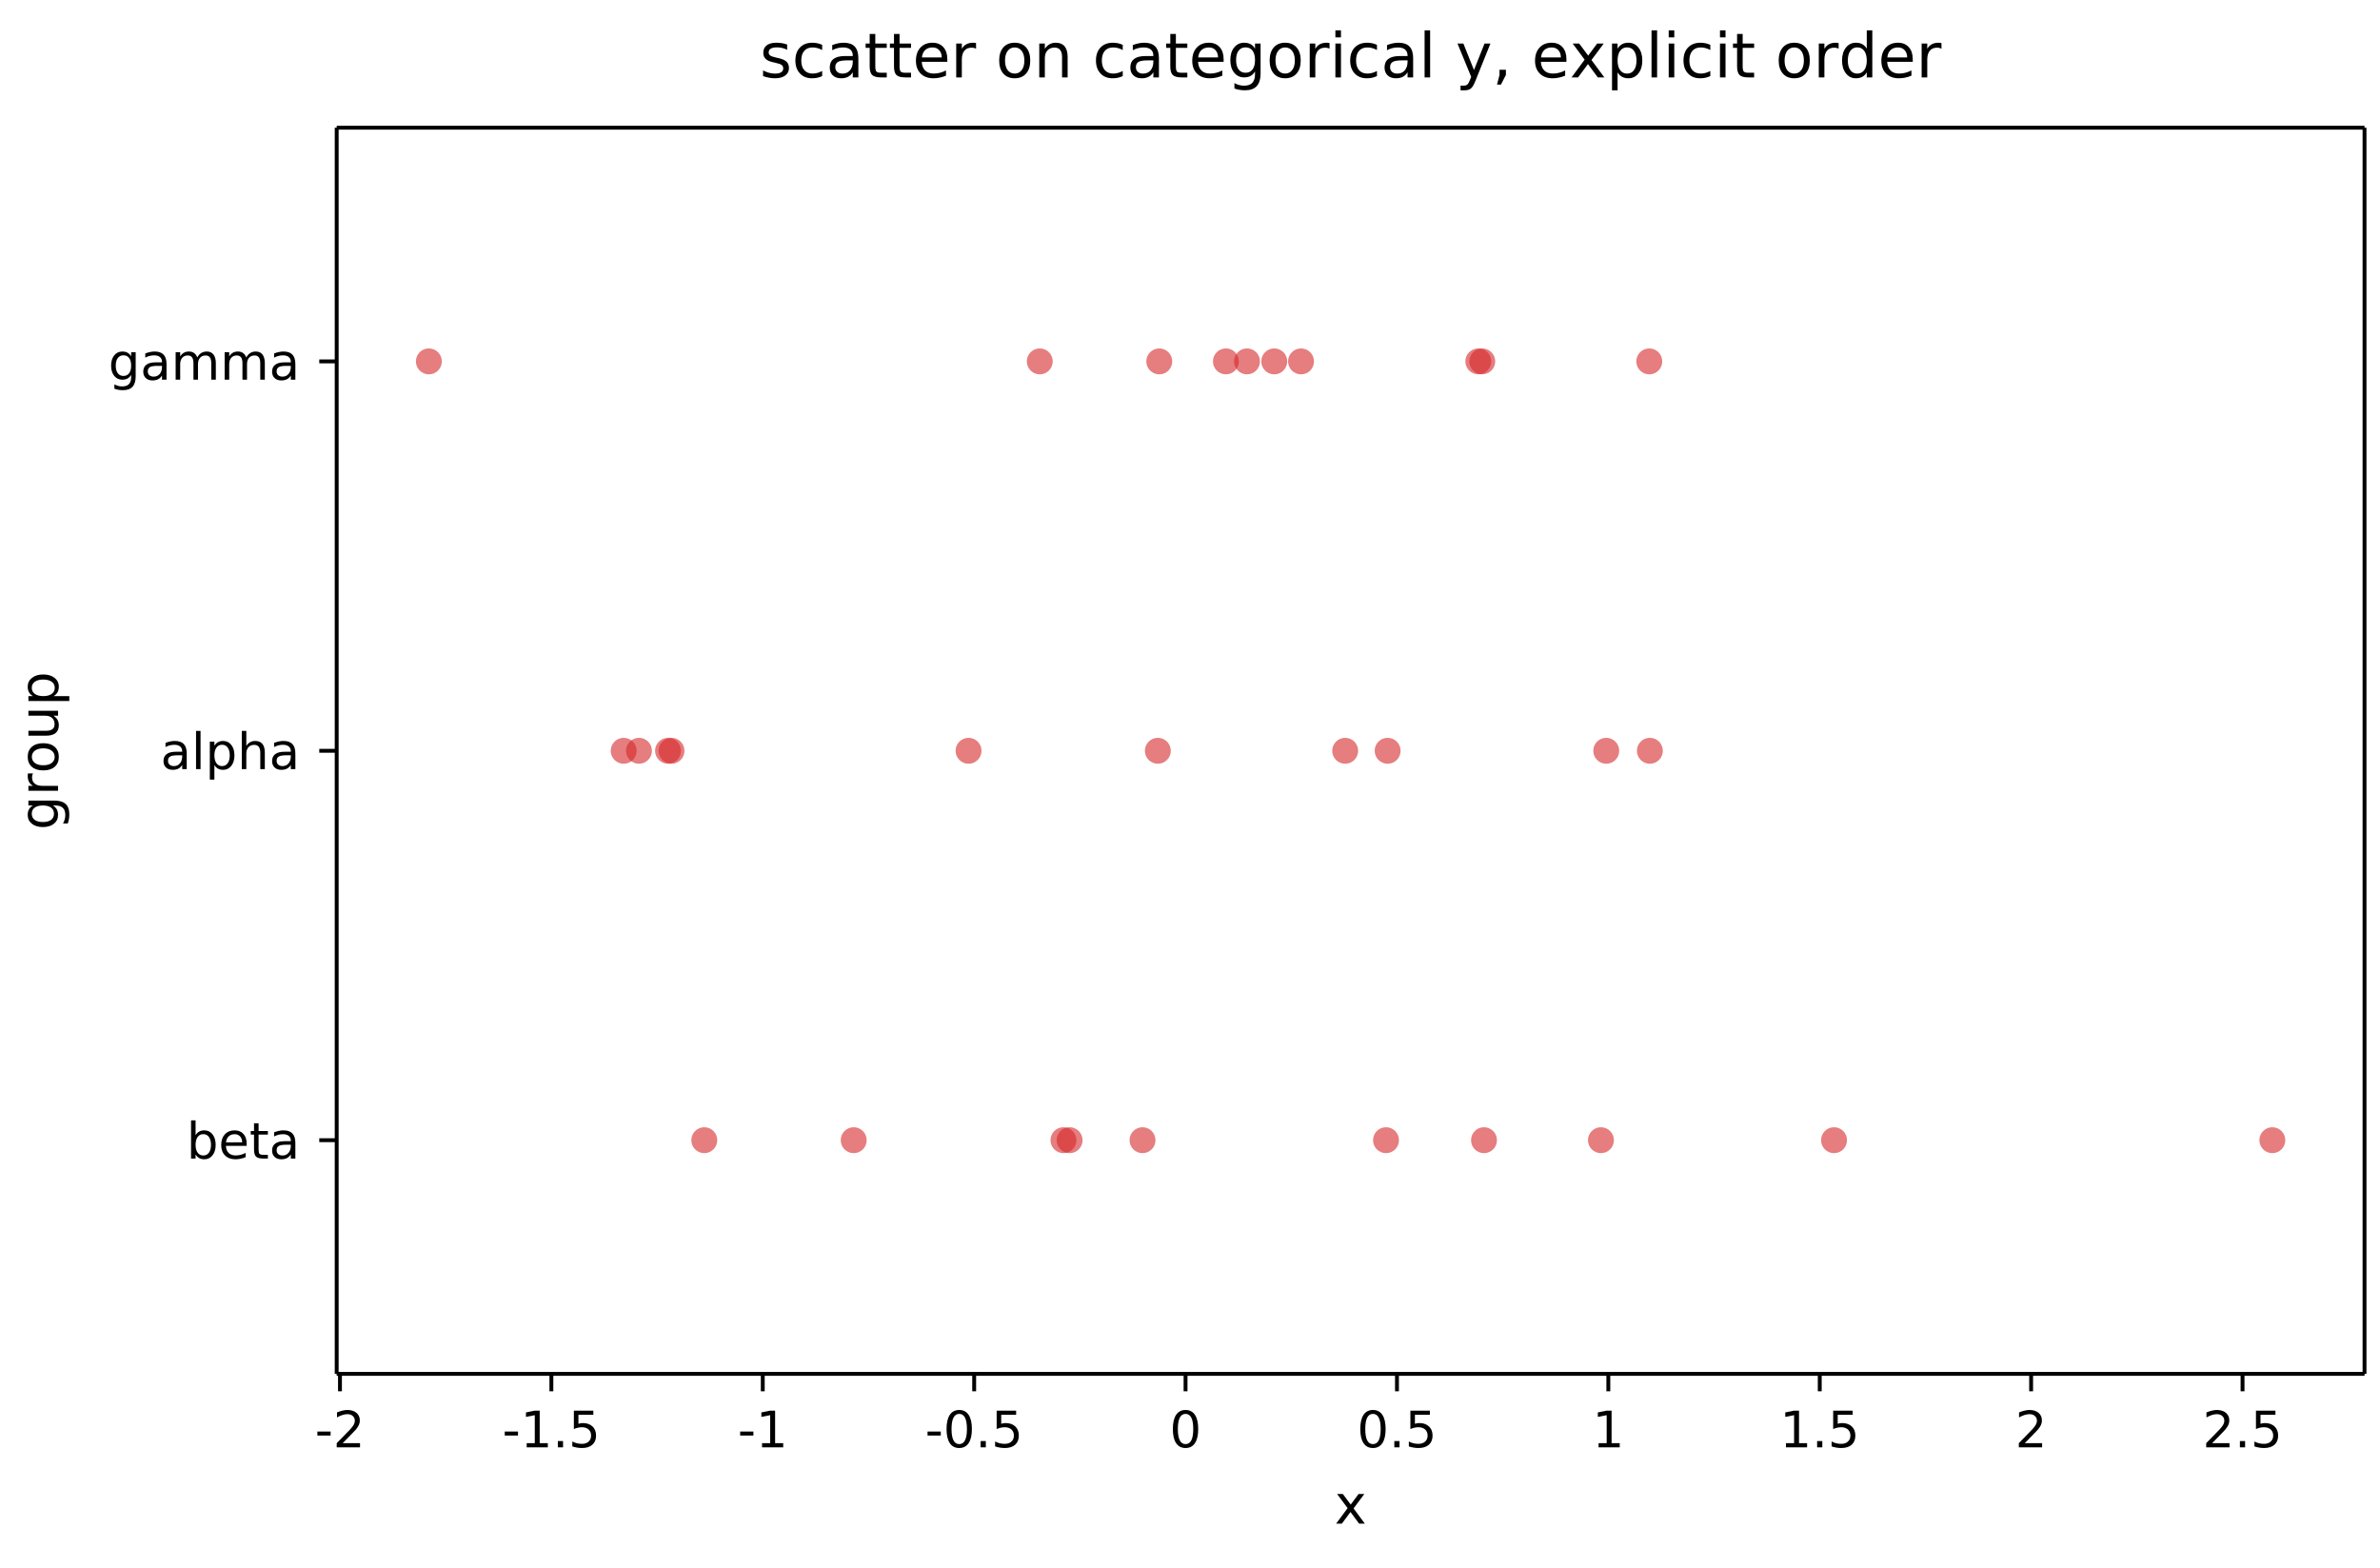
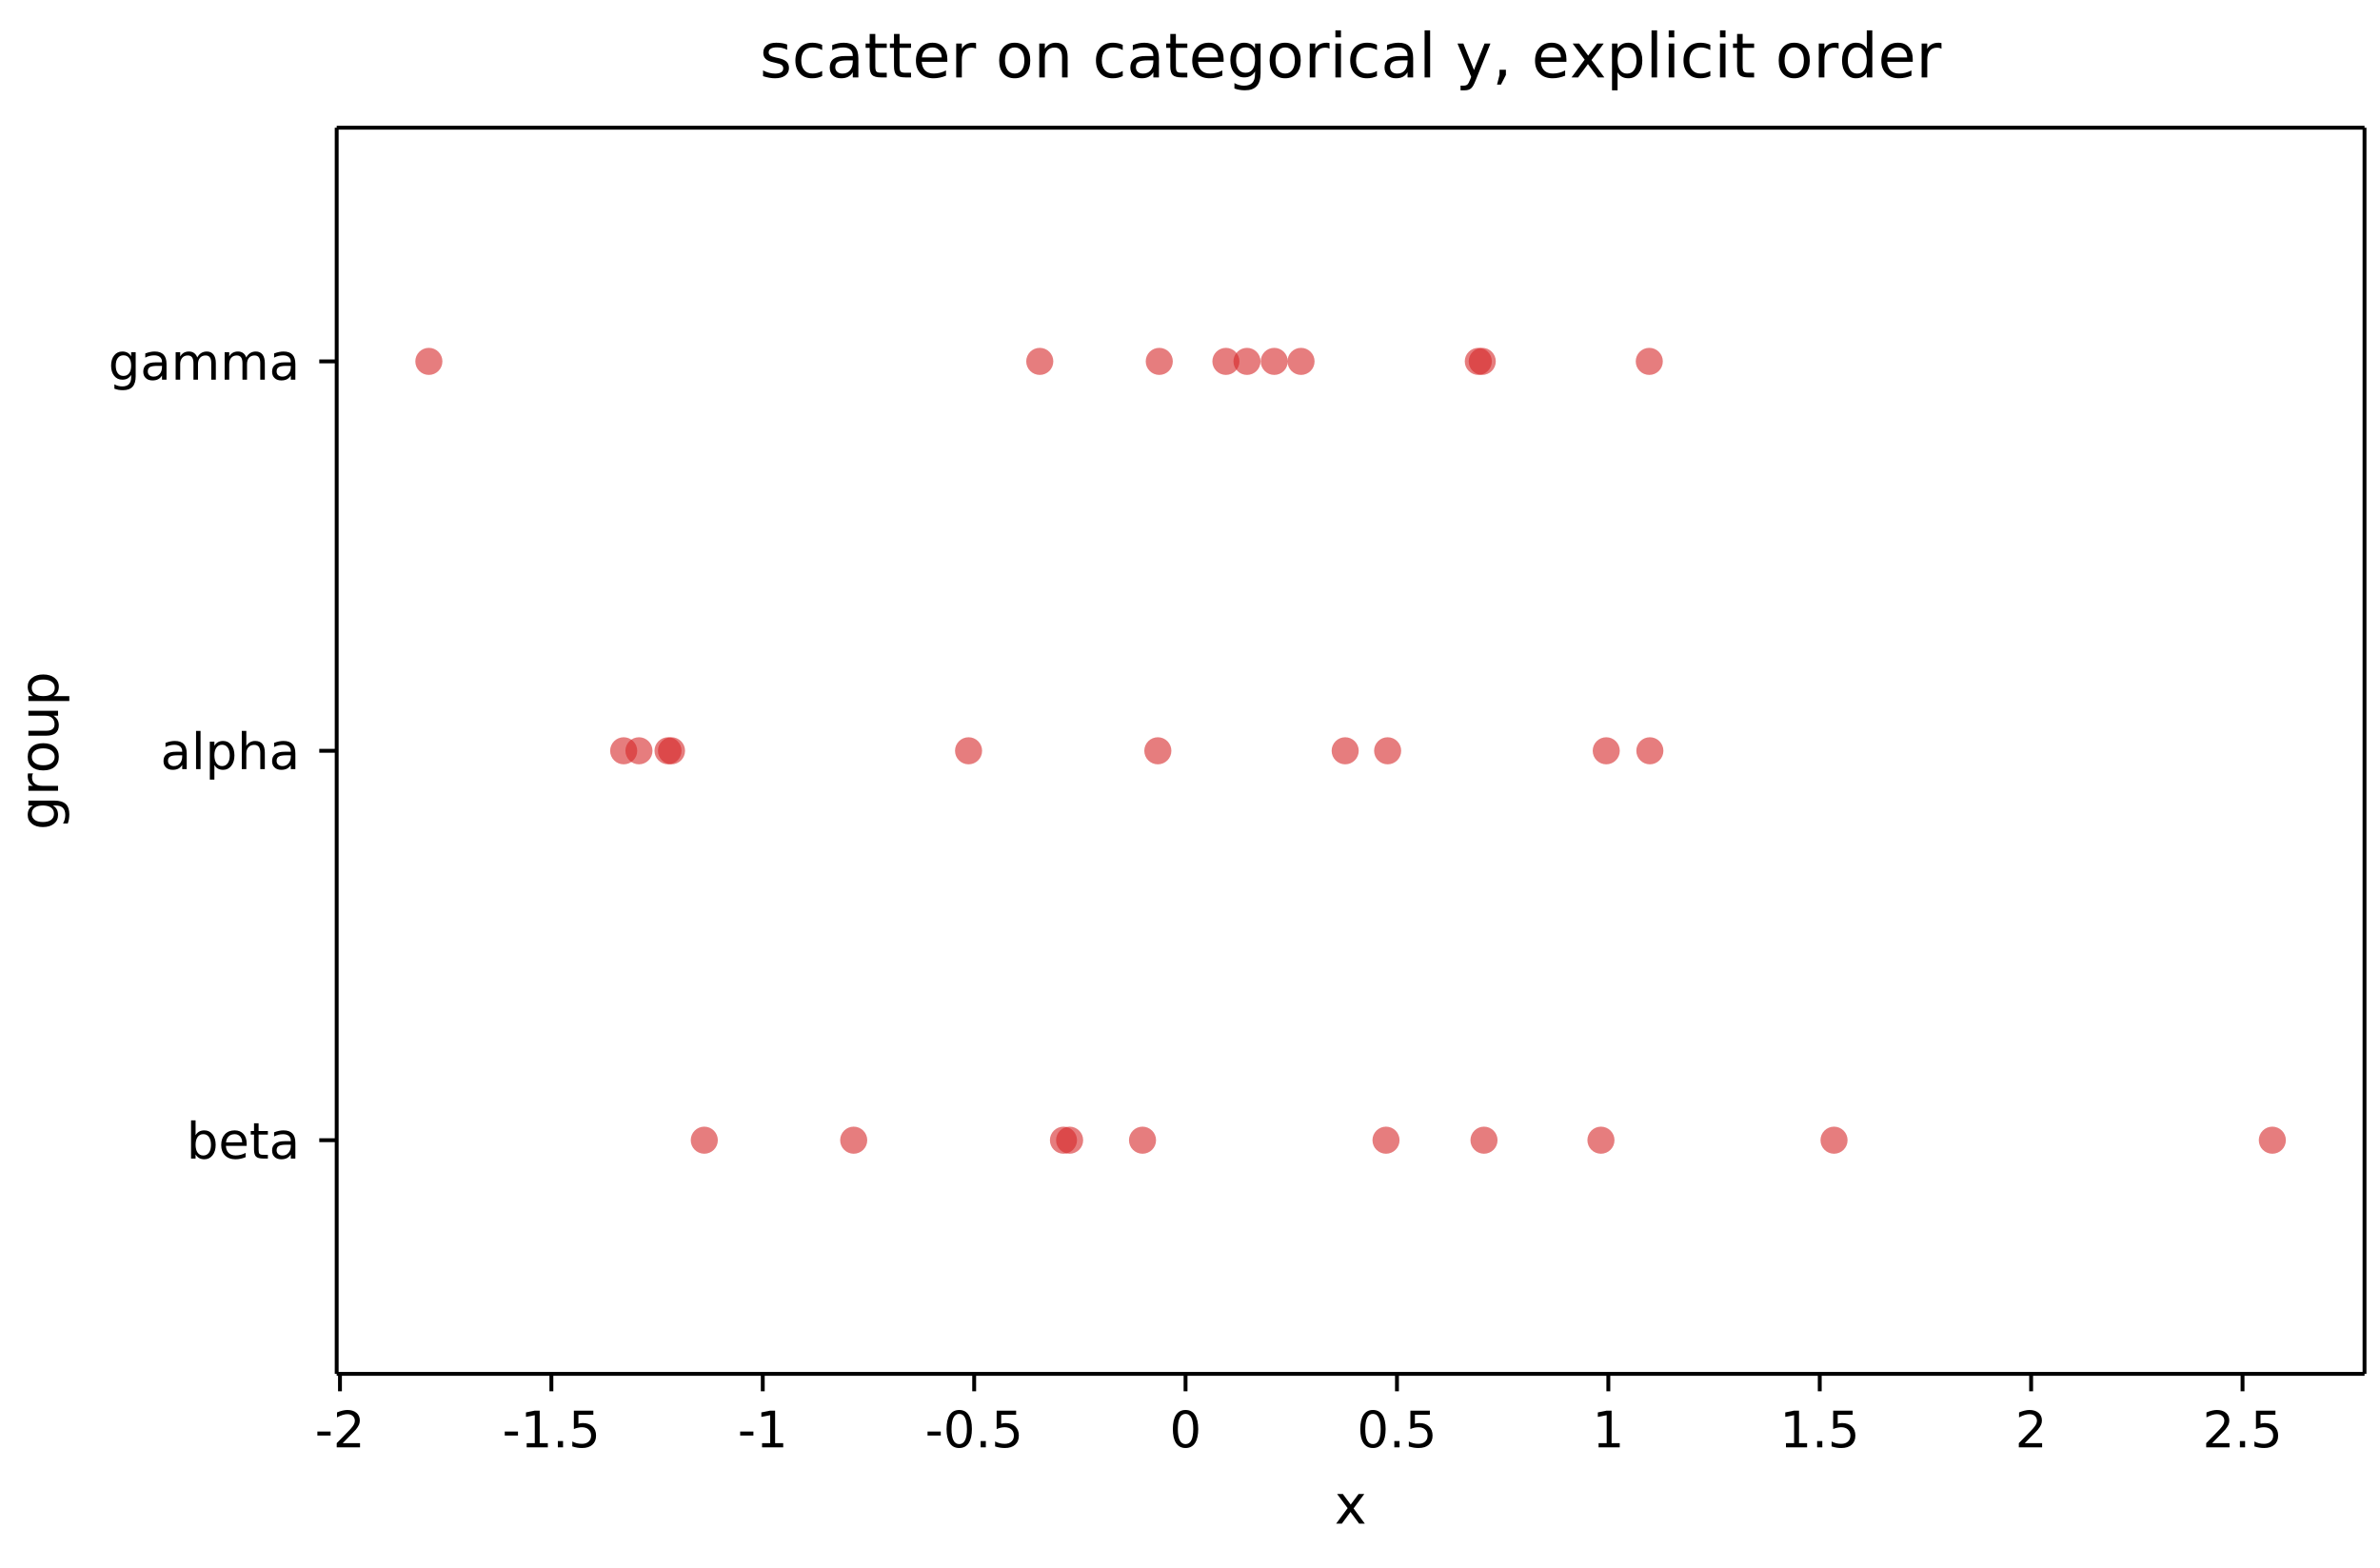
<svg xmlns="http://www.w3.org/2000/svg" width="615" height="405" viewBox="0 0 615 405" font-family="DejaVu Sans, Bitstream Vera Sans, Verdana, Arial, sans-serif" font-size="11" style="background:#fff" data-plotlet-version="0.5.0" data-plotlet-schema="2" data-plotlet-kind="figure">
  <g transform="translate(87,33)" data-plotlet-kind="panel" data-plotlet-title="scatter on categorical y, explicit order" data-plotlet-xlabel="x" data-plotlet-ylabel="group" data-plotlet-xscale="linear" data-plotlet-yscale="category" data-plotlet-xlim="-2.007796737,2.788543517" data-plotlet-panel-bbox="0,0,615,405" data-plotlet-data-area="87,33,524,322">
    <svg x="0" y="0" width="524" height="322" overflow="hidden">
      <g class="plotlet-artist" data-plotlet-type="scatter" data-plotlet-index="0" data-plotlet-color="#d62728" data-plotlet-n="30" data-plotlet-x-min="-1.78978127" data-plotlet-x-max="2.570528051" data-plotlet-marker="o">
-         <circle cx="85.62" cy="161.00" r="3.35" fill="#d62728" opacity="0.60" />
-         <circle cx="260.60" cy="161.00" r="3.35" fill="#d62728" opacity="0.60" />
-         <circle cx="328.06" cy="161.00" r="3.35" fill="#d62728" opacity="0.60" />
-         <circle cx="163.28" cy="161.00" r="3.35" fill="#d62728" opacity="0.60" />
-         <circle cx="74.16" cy="161.00" r="3.35" fill="#d62728" opacity="0.60" />
-         <circle cx="212.19" cy="161.00" r="3.35" fill="#d62728" opacity="0.60" />
-         <circle cx="271.57" cy="161.00" r="3.35" fill="#d62728" opacity="0.60" />
-         <circle cx="339.33" cy="161.00" r="3.35" fill="#d62728" opacity="0.60" />
-         <circle cx="86.52" cy="161.00" r="3.35" fill="#d62728" opacity="0.60" />
-         <circle cx="78.11" cy="161.00" r="3.35" fill="#d62728" opacity="0.60" />
-         <circle cx="296.47" cy="261.62" r="3.35" fill="#d62728" opacity="0.60" />
-         <circle cx="271.15" cy="261.62" r="3.35" fill="#d62728" opacity="0.60" />
-         <circle cx="386.92" cy="261.62" r="3.35" fill="#d62728" opacity="0.60" />
-         <circle cx="326.69" cy="261.62" r="3.35" fill="#d62728" opacity="0.60" />
-         <circle cx="208.23" cy="261.62" r="3.35" fill="#d62728" opacity="0.60" />
-         <circle cx="189.39" cy="261.62" r="3.35" fill="#d62728" opacity="0.60" />
-         <circle cx="500.18" cy="261.62" r="3.35" fill="#d62728" opacity="0.60" />
-         <circle cx="187.80" cy="261.62" r="3.35" fill="#d62728" opacity="0.60" />
-         <circle cx="133.60" cy="261.62" r="3.35" fill="#d62728" opacity="0.60" />
-         <circle cx="94.99" cy="261.62" r="3.35" fill="#d62728" opacity="0.60" />
-         <circle cx="229.78" cy="60.38" r="3.35" fill="#d62728" opacity="0.60" />
-         <circle cx="235.23" cy="60.38" r="3.35" fill="#d62728" opacity="0.60" />
-         <circle cx="181.68" cy="60.38" r="3.35" fill="#d62728" opacity="0.60" />
-         <circle cx="212.56" cy="60.38" r="3.35" fill="#d62728" opacity="0.60" />
-         <circle cx="249.19" cy="60.38" r="3.35" fill="#d62728" opacity="0.60" />
-         <circle cx="295.00" cy="60.38" r="3.35" fill="#d62728" opacity="0.60" />
-         <circle cx="339.18" cy="60.38" r="3.35" fill="#d62728" opacity="0.60" />
-         <circle cx="242.27" cy="60.38" r="3.35" fill="#d62728" opacity="0.60" />
-         <circle cx="23.82" cy="60.38" r="3.35" fill="#d62728" opacity="0.60" />
-         <circle cx="296.02" cy="60.38" r="3.35" fill="#d62728" opacity="0.60" />
+         <circle cx="85.62" cy="161.00" r="3.50" fill="#d62728" opacity="0.60" />
+         <circle cx="260.60" cy="161.00" r="3.50" fill="#d62728" opacity="0.60" />
+         <circle cx="328.06" cy="161.00" r="3.50" fill="#d62728" opacity="0.60" />
+         <circle cx="163.28" cy="161.00" r="3.50" fill="#d62728" opacity="0.60" />
+         <circle cx="74.16" cy="161.00" r="3.50" fill="#d62728" opacity="0.60" />
+         <circle cx="212.19" cy="161.00" r="3.50" fill="#d62728" opacity="0.60" />
+         <circle cx="271.57" cy="161.00" r="3.50" fill="#d62728" opacity="0.60" />
+         <circle cx="339.33" cy="161.00" r="3.50" fill="#d62728" opacity="0.60" />
+         <circle cx="86.52" cy="161.00" r="3.50" fill="#d62728" opacity="0.60" />
+         <circle cx="78.11" cy="161.00" r="3.50" fill="#d62728" opacity="0.60" />
+         <circle cx="296.47" cy="261.62" r="3.50" fill="#d62728" opacity="0.60" />
+         <circle cx="271.15" cy="261.62" r="3.50" fill="#d62728" opacity="0.60" />
+         <circle cx="386.92" cy="261.62" r="3.50" fill="#d62728" opacity="0.60" />
+         <circle cx="326.69" cy="261.62" r="3.50" fill="#d62728" opacity="0.60" />
+         <circle cx="208.23" cy="261.62" r="3.50" fill="#d62728" opacity="0.60" />
+         <circle cx="189.39" cy="261.62" r="3.50" fill="#d62728" opacity="0.60" />
+         <circle cx="500.18" cy="261.62" r="3.50" fill="#d62728" opacity="0.60" />
+         <circle cx="187.80" cy="261.62" r="3.50" fill="#d62728" opacity="0.60" />
+         <circle cx="133.60" cy="261.62" r="3.50" fill="#d62728" opacity="0.60" />
+         <circle cx="94.99" cy="261.62" r="3.50" fill="#d62728" opacity="0.60" />
+         <circle cx="229.78" cy="60.38" r="3.50" fill="#d62728" opacity="0.60" />
+         <circle cx="235.23" cy="60.38" r="3.50" fill="#d62728" opacity="0.60" />
+         <circle cx="181.68" cy="60.38" r="3.50" fill="#d62728" opacity="0.60" />
+         <circle cx="212.56" cy="60.38" r="3.50" fill="#d62728" opacity="0.60" />
+         <circle cx="249.19" cy="60.38" r="3.50" fill="#d62728" opacity="0.60" />
+         <circle cx="295.00" cy="60.38" r="3.50" fill="#d62728" opacity="0.60" />
+         <circle cx="339.18" cy="60.38" r="3.50" fill="#d62728" opacity="0.60" />
+         <circle cx="242.27" cy="60.38" r="3.50" fill="#d62728" opacity="0.60" />
+         <circle cx="23.82" cy="60.38" r="3.50" fill="#d62728" opacity="0.60" />
+         <circle cx="296.02" cy="60.38" r="3.50" fill="#d62728" opacity="0.60" />
      </g>
    </svg>
    <line x1="0.00" x2="524.00" y1="0.00" y2="0.00" stroke="#000000" stroke-width="1.00" />
    <line x1="0.00" x2="524.00" y1="322.00" y2="322.00" stroke="#000000" stroke-width="1.00" />
    <line x1="0.00" x2="0.00" y1="0.00" y2="322.00" stroke="#000000" stroke-width="1.00" />
    <line x1="524.00" x2="524.00" y1="0.00" y2="322.00" stroke="#000000" stroke-width="1.00" />
    <line x1="0.85" x2="0.85" y1="322.00" y2="326.50" stroke="#000000" stroke-width="1.00" />
    <path d="M-4.99 336.90H-1.57V337.94H-4.99ZM1.56 339.90H6.03V340.98H0.01V339.90Q0.74 339.14 2.00 337.87Q3.26 336.60 3.59 336.23Q4.20 335.54 4.45 335.06Q4.69 334.58 4.69 334.12Q4.69 333.36 4.16 332.88Q3.63 332.41 2.78 332.41Q2.18 332.41 1.51 332.62Q0.84 332.83 0.08 333.25V331.96Q0.85 331.65 1.52 331.49Q2.20 331.33 2.76 331.33Q4.23 331.33 5.10 332.06Q5.98 332.80 5.98 334.03Q5.98 334.62 5.76 335.14Q5.54 335.66 4.97 336.38Q4.81 336.56 3.96 337.44Q3.11 338.32 1.56 339.90Z" fill="#000" />
    <line x1="55.48" x2="55.48" y1="322.00" y2="326.50" stroke="#000000" stroke-width="1.00" />
    <path d="M43.43 336.90H46.85V337.94H43.43ZM49.10 339.90H51.19V332.67L48.91 333.12V331.96L51.18 331.50H52.46V339.90H54.56V340.98H49.10ZM57.15 339.36H58.49V340.98H57.15ZM61.29 331.50H66.32V332.58H62.47V334.90Q62.74 334.81 63.02 334.76Q63.30 334.71 63.58 334.71Q65.17 334.71 66.10 335.58Q67.02 336.45 67.02 337.94Q67.02 339.47 66.07 340.31Q65.12 341.16 63.39 341.16Q62.79 341.16 62.17 341.06Q61.55 340.96 60.89 340.75V339.47Q61.46 339.78 62.07 339.93Q62.68 340.08 63.36 340.08Q64.46 340.08 65.10 339.50Q65.74 338.93 65.74 337.94Q65.74 336.95 65.10 336.37Q64.46 335.79 63.36 335.79Q62.85 335.79 62.34 335.91Q61.82 336.02 61.29 336.26Z" fill="#000" />
    <line x1="110.10" x2="110.10" y1="322.00" y2="326.50" stroke="#000000" stroke-width="1.00" />
    <path d="M104.26 336.90H107.68V337.94H104.26ZM109.92 339.90H112.02V332.67L109.74 333.12V331.96L112.01 331.50H113.29V339.90H115.38V340.98H109.92Z" fill="#000" />
    <line x1="164.73" x2="164.73" y1="322.00" y2="326.50" stroke="#000000" stroke-width="1.00" />
    <path d="M152.68 336.90H156.10V337.94H152.68ZM160.87 332.34Q159.88 332.34 159.38 333.32Q158.88 334.29 158.88 336.25Q158.88 338.20 159.38 339.17Q159.88 340.15 160.87 340.15Q161.86 340.15 162.36 339.17Q162.86 338.20 162.86 336.25Q162.86 334.29 162.36 333.32Q161.86 332.34 160.87 332.34ZM160.87 331.33Q162.46 331.33 163.30 332.59Q164.14 333.85 164.14 336.25Q164.14 338.64 163.30 339.90Q162.46 341.16 160.87 341.16Q159.27 341.16 158.43 339.90Q157.59 338.64 157.59 336.25Q157.59 333.85 158.43 332.59Q159.27 331.33 160.87 331.33ZM166.40 339.36H167.74V340.98H166.40ZM170.54 331.50H175.57V332.58H171.72V334.90Q171.99 334.81 172.27 334.76Q172.55 334.71 172.83 334.71Q174.42 334.71 175.35 335.58Q176.27 336.45 176.27 337.94Q176.27 339.47 175.32 340.31Q174.37 341.16 172.64 341.16Q172.04 341.16 171.42 341.06Q170.80 340.96 170.14 340.75V339.47Q170.71 339.78 171.32 339.93Q171.93 340.08 172.61 340.08Q173.71 340.08 174.35 339.50Q174.99 338.93 174.99 337.94Q174.99 336.95 174.35 336.37Q173.71 335.79 172.61 335.79Q172.10 335.79 171.59 335.91Q171.07 336.02 170.54 336.26Z" fill="#000" />
    <line x1="219.35" x2="219.35" y1="322.00" y2="326.50" stroke="#000000" stroke-width="1.00" />
    <path d="M219.35 332.34Q218.36 332.34 217.86 333.32Q217.36 334.29 217.36 336.25Q217.36 338.20 217.86 339.17Q218.36 340.15 219.35 340.15Q220.35 340.15 220.84 339.17Q221.34 338.20 221.34 336.25Q221.34 334.29 220.84 333.32Q220.35 332.34 219.35 332.34ZM219.35 331.33Q220.94 331.33 221.78 332.59Q222.62 333.85 222.62 336.25Q222.62 338.64 221.78 339.90Q220.94 341.16 219.35 341.16Q217.76 341.16 216.91 339.90Q216.07 338.64 216.07 336.25Q216.07 333.85 216.91 332.59Q217.76 331.33 219.35 331.33Z" fill="#000" />
    <line x1="273.98" x2="273.98" y1="322.00" y2="326.50" stroke="#000000" stroke-width="1.00" />
    <path d="M267.77 332.34Q266.78 332.34 266.28 333.32Q265.79 334.29 265.79 336.25Q265.79 338.20 266.28 339.17Q266.78 340.15 267.77 340.15Q268.77 340.15 269.27 339.17Q269.77 338.20 269.77 336.25Q269.77 334.29 269.27 333.32Q268.77 332.34 267.77 332.34ZM267.77 331.33Q269.37 331.33 270.21 332.59Q271.05 333.85 271.05 336.25Q271.05 338.64 270.21 339.90Q269.37 341.16 267.77 341.16Q266.18 341.16 265.34 339.90Q264.50 338.64 264.50 336.25Q264.50 333.85 265.34 332.59Q266.18 331.33 267.77 331.33ZM273.30 339.36H274.64V340.98H273.30ZM277.45 331.50H282.48V332.58H278.62V334.90Q278.90 334.81 279.18 334.76Q279.46 334.71 279.74 334.71Q281.32 334.71 282.25 335.58Q283.18 336.45 283.18 337.94Q283.18 339.47 282.23 340.31Q281.27 341.16 279.54 341.16Q278.94 341.16 278.32 341.06Q277.71 340.96 277.05 340.75V339.47Q277.62 339.78 278.23 339.93Q278.84 340.08 279.52 340.08Q280.61 340.08 281.25 339.50Q281.90 338.93 281.90 337.94Q281.90 336.95 281.25 336.37Q280.61 335.79 279.52 335.79Q279.00 335.79 278.49 335.91Q277.98 336.02 277.45 336.26Z" fill="#000" />
    <line x1="328.60" x2="328.60" y1="322.00" y2="326.50" stroke="#000000" stroke-width="1.00" />
    <path d="M326.08 339.90H328.17V332.67L325.89 333.12V331.96L328.16 331.50H329.44V339.90H331.54V340.98H326.08Z" fill="#000" />
    <line x1="383.23" x2="383.23" y1="322.00" y2="326.50" stroke="#000000" stroke-width="1.00" />
    <path d="M374.50 339.90H376.60V332.67L374.32 333.12V331.96L376.58 331.50H377.87V339.90H379.96V340.98H374.50ZM382.55 339.36H383.89V340.98H382.55ZM386.70 331.50H391.73V332.58H387.87V334.90Q388.15 334.81 388.43 334.76Q388.71 334.71 388.99 334.71Q390.57 334.71 391.50 335.58Q392.43 336.45 392.43 337.94Q392.43 339.47 391.48 340.31Q390.52 341.16 388.79 341.16Q388.19 341.16 387.57 341.06Q386.96 340.96 386.30 340.75V339.47Q386.87 339.78 387.48 339.93Q388.09 340.08 388.76 340.08Q389.86 340.08 390.50 339.50Q391.15 338.93 391.15 337.94Q391.15 336.95 390.50 336.37Q389.86 335.79 388.76 335.79Q388.25 335.79 387.74 335.91Q387.23 336.02 386.70 336.26Z" fill="#000" />
    <line x1="437.85" x2="437.85" y1="322.00" y2="326.50" stroke="#000000" stroke-width="1.00" />
    <path d="M436.21 339.90H440.69V340.98H434.67V339.90Q435.40 339.14 436.66 337.87Q437.92 336.60 438.24 336.23Q438.86 335.54 439.10 335.06Q439.35 334.58 439.35 334.12Q439.35 333.36 438.82 332.88Q438.29 332.41 437.44 332.41Q436.83 332.41 436.16 332.62Q435.49 332.83 434.73 333.25V331.96Q435.51 331.65 436.18 331.49Q436.85 331.33 437.41 331.33Q438.88 331.33 439.76 332.06Q440.64 332.80 440.64 334.03Q440.64 334.62 440.42 335.14Q440.20 335.66 439.62 336.38Q439.46 336.56 438.61 337.44Q437.76 338.32 436.21 339.90Z" fill="#000" />
    <line x1="492.48" x2="492.48" y1="322.00" y2="326.50" stroke="#000000" stroke-width="1.00" />
    <path d="M484.63 339.90H489.11V340.98H483.09V339.90Q483.82 339.14 485.08 337.87Q486.34 336.60 486.67 336.23Q487.28 335.54 487.53 335.06Q487.77 334.58 487.77 334.12Q487.77 333.36 487.24 332.88Q486.71 332.41 485.86 332.41Q485.26 332.41 484.59 332.62Q483.92 332.83 483.16 333.25V331.96Q483.93 331.65 484.60 331.49Q485.28 331.33 485.83 331.33Q487.31 331.33 488.18 332.06Q489.06 332.80 489.06 334.03Q489.06 334.62 488.84 335.14Q488.62 335.66 488.04 336.38Q487.88 336.56 487.03 337.44Q486.18 338.32 484.63 339.90ZM491.80 339.36H493.14V340.98H491.80ZM495.95 331.50H500.98V332.58H497.12V334.90Q497.40 334.81 497.68 334.76Q497.96 334.71 498.24 334.71Q499.82 334.71 500.75 335.58Q501.68 336.45 501.68 337.94Q501.68 339.47 500.73 340.31Q499.77 341.16 498.04 341.16Q497.44 341.16 496.82 341.06Q496.21 340.96 495.55 340.75V339.47Q496.12 339.78 496.73 339.93Q497.34 340.08 498.01 340.08Q499.11 340.08 499.75 339.50Q500.40 338.93 500.40 337.94Q500.40 336.95 499.75 336.37Q499.11 335.79 498.01 335.79Q497.50 335.79 496.99 335.91Q496.48 336.02 495.95 336.26Z" fill="#000" />
    <line x1="0.00" x2="-4.50" y1="60.38" y2="60.38" stroke="#000000" stroke-width="1.00" />
    <path d="M-53.11 61.48Q-53.11 60.21 -53.63 59.51Q-54.16 58.81 -55.10 58.81Q-56.04 58.81 -56.56 59.51Q-57.09 60.21 -57.09 61.48Q-57.09 62.74 -56.56 63.44Q-56.04 64.14 -55.10 64.14Q-54.16 64.14 -53.63 63.44Q-53.11 62.74 -53.11 61.48ZM-51.94 64.23Q-51.94 66.05 -52.75 66.93Q-53.55 67.82 -55.22 67.82Q-55.83 67.82 -56.38 67.73Q-56.92 67.63 -57.44 67.44V66.31Q-56.92 66.59 -56.42 66.72Q-55.92 66.85 -55.40 66.85Q-54.25 66.85 -53.68 66.25Q-53.11 65.65 -53.11 64.44V63.86Q-53.47 64.49 -54.04 64.80Q-54.60 65.11 -55.39 65.11Q-56.69 65.11 -57.49 64.12Q-58.29 63.12 -58.29 61.48Q-58.29 59.83 -57.49 58.83Q-56.69 57.83 -55.39 57.83Q-54.60 57.83 -54.04 58.14Q-53.47 58.45 -53.11 59.08V58.00H-51.94ZM-46.30 61.54Q-47.72 61.54 -48.27 61.86Q-48.81 62.19 -48.81 62.97Q-48.81 63.59 -48.40 63.96Q-47.99 64.32 -47.29 64.32Q-46.32 64.32 -45.73 63.63Q-45.14 62.94 -45.14 61.80V61.54ZM-43.97 61.06V65.11H-45.14V64.03Q-45.54 64.68 -46.14 64.99Q-46.74 65.30 -47.60 65.30Q-48.69 65.30 -49.33 64.69Q-49.98 64.07 -49.98 63.04Q-49.98 61.84 -49.18 61.24Q-48.37 60.63 -46.78 60.63H-45.14V60.51Q-45.14 59.71 -45.67 59.26Q-46.20 58.82 -47.16 58.82Q-47.77 58.82 -48.35 58.97Q-48.93 59.11 -49.46 59.41V58.33Q-48.82 58.08 -48.21 57.96Q-47.61 57.83 -47.04 57.83Q-45.50 57.83 -44.74 58.63Q-43.97 59.43 -43.97 61.06ZM-36.03 59.37Q-35.60 58.58 -34.99 58.21Q-34.38 57.83 -33.55 57.83Q-32.44 57.83 -31.84 58.61Q-31.23 59.39 -31.23 60.82V65.11H-32.41V60.86Q-32.41 59.84 -32.77 59.34Q-33.13 58.85 -33.88 58.85Q-34.78 58.85 -35.31 59.45Q-35.84 60.05 -35.84 61.10V65.11H-37.01V60.86Q-37.01 59.83 -37.37 59.34Q-37.73 58.85 -38.49 58.85Q-39.38 58.85 -39.91 59.45Q-40.44 60.06 -40.44 61.10V65.11H-41.61V58.00H-40.44V59.11Q-40.04 58.45 -39.48 58.14Q-38.92 57.83 -38.15 57.83Q-37.38 57.83 -36.84 58.23Q-36.29 58.62 -36.03 59.37ZM-23.37 59.37Q-22.93 58.58 -22.32 58.21Q-21.71 57.83 -20.89 57.83Q-19.78 57.83 -19.17 58.61Q-18.57 59.39 -18.57 60.82V65.11H-19.75V60.86Q-19.75 59.84 -20.11 59.34Q-20.47 58.85 -21.21 58.85Q-22.12 58.85 -22.65 59.45Q-23.17 60.05 -23.17 61.10V65.11H-24.35V60.86Q-24.35 59.83 -24.71 59.34Q-25.07 58.85 -25.83 58.85Q-26.72 58.85 -27.25 59.45Q-27.77 60.06 -27.77 61.10V65.11H-28.95V58.00H-27.77V59.11Q-27.38 58.45 -26.82 58.14Q-26.26 57.83 -25.49 57.83Q-24.72 57.83 -24.17 58.23Q-23.63 58.62 -23.37 59.37ZM-13.01 61.54Q-14.43 61.54 -14.97 61.86Q-15.52 62.19 -15.52 62.97Q-15.52 63.59 -15.11 63.96Q-14.70 64.32 -13.99 64.32Q-13.02 64.32 -12.44 63.63Q-11.85 62.94 -11.85 61.80V61.54ZM-10.68 61.06V65.11H-11.85V64.03Q-12.25 64.68 -12.85 64.99Q-13.44 65.30 -14.31 65.30Q-15.40 65.30 -16.04 64.69Q-16.69 64.07 -16.69 63.04Q-16.69 61.84 -15.88 61.24Q-15.08 60.63 -13.49 60.63H-11.85V60.51Q-11.85 59.71 -12.38 59.26Q-12.91 58.82 -13.87 58.82Q-14.48 58.82 -15.05 58.97Q-15.63 59.11 -16.17 59.41V58.33Q-15.52 58.08 -14.92 57.96Q-14.32 57.83 -13.75 57.83Q-12.20 57.83 -11.44 58.63Q-10.68 59.43 -10.68 61.06Z" fill="#000" />
    <line x1="0.00" x2="-4.50" y1="161.00" y2="161.00" stroke="#000000" stroke-width="1.00" />
    <path d="M-41.08 162.16Q-42.50 162.16 -43.04 162.49Q-43.59 162.81 -43.59 163.59Q-43.59 164.22 -43.18 164.58Q-42.77 164.95 -42.06 164.95Q-41.09 164.95 -40.51 164.26Q-39.92 163.57 -39.92 162.43V162.16ZM-38.75 161.68V165.74H-39.92V164.66Q-40.32 165.31 -40.91 165.61Q-41.51 165.92 -42.37 165.92Q-43.47 165.92 -44.11 165.31Q-44.75 164.70 -44.75 163.67Q-44.75 162.47 -43.95 161.86Q-43.15 161.25 -41.56 161.25H-39.92V161.14Q-39.92 160.33 -40.45 159.89Q-40.98 159.45 -41.94 159.45Q-42.55 159.45 -43.12 159.59Q-43.70 159.74 -44.23 160.03V158.95Q-43.59 158.71 -42.99 158.58Q-42.39 158.46 -41.82 158.46Q-40.27 158.46 -39.51 159.26Q-38.75 160.06 -38.75 161.68ZM-36.34 155.86H-35.18V165.74H-36.34ZM-31.60 164.67V168.44H-32.78V158.63H-31.60V159.71Q-31.23 159.07 -30.67 158.77Q-30.11 158.46 -29.33 158.46Q-28.04 158.46 -27.23 159.49Q-26.42 160.51 -26.42 162.19Q-26.42 163.87 -27.23 164.89Q-28.04 165.92 -29.33 165.92Q-30.11 165.92 -30.67 165.61Q-31.23 165.31 -31.60 164.67ZM-27.63 162.19Q-27.63 160.90 -28.16 160.17Q-28.69 159.44 -29.62 159.44Q-30.54 159.44 -31.07 160.17Q-31.60 160.90 -31.60 162.19Q-31.60 163.48 -31.07 164.21Q-30.54 164.95 -29.62 164.95Q-28.69 164.95 -28.16 164.21Q-27.63 163.48 -27.63 162.19ZM-18.57 161.45V165.74H-19.74V161.49Q-19.74 160.48 -20.13 159.97Q-20.53 159.47 -21.31 159.47Q-22.26 159.47 -22.80 160.08Q-23.35 160.68 -23.35 161.72V165.74H-24.52V155.86H-23.35V159.73Q-22.93 159.09 -22.36 158.78Q-21.80 158.46 -21.05 158.46Q-19.83 158.46 -19.20 159.22Q-18.57 159.97 -18.57 161.45ZM-13.01 162.16Q-14.43 162.16 -14.97 162.49Q-15.52 162.81 -15.52 163.59Q-15.52 164.22 -15.11 164.58Q-14.70 164.95 -13.99 164.95Q-13.02 164.95 -12.44 164.26Q-11.85 163.57 -11.85 162.43V162.16ZM-10.68 161.68V165.74H-11.85V164.66Q-12.25 165.31 -12.85 165.61Q-13.44 165.92 -14.31 165.92Q-15.40 165.92 -16.04 165.31Q-16.69 164.70 -16.69 163.67Q-16.69 162.47 -15.88 161.86Q-15.08 161.25 -13.49 161.25H-11.85V161.14Q-11.85 160.33 -12.38 159.89Q-12.91 159.45 -13.87 159.45Q-14.48 159.45 -15.05 159.59Q-15.63 159.74 -16.17 160.03V158.95Q-15.52 158.71 -14.92 158.58Q-14.32 158.46 -13.75 158.46Q-12.20 158.46 -11.44 159.26Q-10.68 160.06 -10.68 161.68Z" fill="#000" />
    <line x1="0.00" x2="-4.50" y1="261.62" y2="261.62" stroke="#000000" stroke-width="1.00" />
    <path d="M-32.48 262.82Q-32.48 261.53 -33.01 260.79Q-33.54 260.06 -34.47 260.06Q-35.40 260.06 -35.93 260.79Q-36.46 261.53 -36.46 262.82Q-36.46 264.10 -35.93 264.84Q-35.40 265.57 -34.47 265.57Q-33.54 265.57 -33.01 264.84Q-32.48 264.10 -32.48 262.82ZM-36.46 260.33Q-36.09 259.70 -35.53 259.39Q-34.97 259.08 -34.19 259.08Q-32.89 259.08 -32.08 260.11Q-31.27 261.14 -31.27 262.82Q-31.27 264.49 -32.08 265.52Q-32.89 266.55 -34.19 266.55Q-34.97 266.55 -35.53 266.24Q-36.09 265.93 -36.46 265.30V266.36H-37.63V256.49H-36.46ZM-23.26 262.52V263.09H-28.63Q-28.55 264.29 -27.90 264.93Q-27.25 265.56 -26.09 265.56Q-25.41 265.56 -24.78 265.39Q-24.15 265.23 -23.53 264.90V266.00Q-24.16 266.27 -24.82 266.41Q-25.48 266.55 -26.16 266.55Q-27.86 266.55 -28.85 265.56Q-29.84 264.57 -29.84 262.88Q-29.84 261.13 -28.90 260.11Q-27.96 259.08 -26.36 259.08Q-24.92 259.08 -24.09 260.01Q-23.26 260.93 -23.26 262.52ZM-24.42 262.17Q-24.44 261.22 -24.96 260.64Q-25.48 260.07 -26.35 260.07Q-27.32 260.07 -27.91 260.63Q-28.50 261.18 -28.59 262.18ZM-20.18 257.24V259.25H-17.78V260.16H-20.18V264.02Q-20.18 264.89 -19.95 265.14Q-19.71 265.39 -18.98 265.39H-17.78V266.36H-18.98Q-20.33 266.36 -20.84 265.86Q-21.36 265.35 -21.36 264.02V260.16H-22.21V259.25H-21.36V257.24ZM-13.01 262.79Q-14.43 262.79 -14.97 263.11Q-15.52 263.44 -15.52 264.22Q-15.52 264.84 -15.11 265.21Q-14.70 265.57 -13.99 265.57Q-13.02 265.57 -12.44 264.88Q-11.85 264.19 -11.85 263.05V262.79ZM-10.68 262.31V266.36H-11.85V265.28Q-12.25 265.93 -12.85 266.24Q-13.44 266.55 -14.31 266.55Q-15.40 266.55 -16.04 265.94Q-16.69 265.32 -16.69 264.29Q-16.69 263.09 -15.88 262.49Q-15.08 261.88 -13.49 261.88H-11.85V261.76Q-11.85 260.96 -12.38 260.51Q-12.91 260.07 -13.87 260.07Q-14.48 260.07 -15.05 260.22Q-15.63 260.36 -16.17 260.66V259.58Q-15.52 259.33 -14.92 259.21Q-14.32 259.08 -13.75 259.08Q-12.20 259.08 -11.44 259.88Q-10.68 260.68 -10.68 262.31Z" fill="#000" />
    <path d="M265.54 353.04 262.77 356.77 265.68 360.70H264.20L261.97 357.69L259.74 360.70H258.26L261.23 356.69L258.51 353.04H260.00L262.03 355.77L264.06 353.04Z" fill="#000" />
    <g transform="rotate(-90.00 -72.00 161.00)">
      <path d="M-86.13 157.08Q-86.13 155.72 -86.69 154.96Q-87.25 154.21 -88.27 154.21Q-89.28 154.21 -89.85 154.96Q-90.41 155.72 -90.41 157.08Q-90.41 158.44 -89.85 159.20Q-89.28 159.95 -88.27 159.95Q-87.25 159.95 -86.69 159.20Q-86.13 158.44 -86.13 157.08ZM-84.87 160.05Q-84.87 162.00 -85.74 162.96Q-86.60 163.91 -88.40 163.91Q-89.06 163.91 -89.65 163.81Q-90.23 163.71 -90.79 163.51V162.29Q-90.23 162.59 -89.69 162.73Q-89.15 162.87 -88.59 162.87Q-87.36 162.87 -86.74 162.23Q-86.13 161.58 -86.13 160.28V159.65Q-86.52 160.33 -87.12 160.67Q-87.73 161.00 -88.58 161.00Q-89.99 161.00 -90.85 159.93Q-91.71 158.85 -91.71 157.08Q-91.71 155.31 -90.85 154.23Q-89.99 153.16 -88.58 153.16Q-87.73 153.16 -87.12 153.49Q-86.52 153.83 -86.13 154.51V153.34H-84.87ZM-77.84 154.52Q-78.05 154.40 -78.30 154.34Q-78.55 154.28 -78.85 154.28Q-79.92 154.28 -80.49 154.97Q-81.06 155.67 -81.06 156.97V161.00H-82.33V153.34H-81.06V154.53Q-80.66 153.84 -80.03 153.50Q-79.39 153.16 -78.48 153.16Q-78.35 153.16 -78.20 153.18Q-78.04 153.19 -77.85 153.23ZM-73.56 154.23Q-74.57 154.23 -75.15 155.02Q-75.74 155.80 -75.74 157.18Q-75.74 158.55 -75.16 159.34Q-74.57 160.13 -73.56 160.13Q-72.55 160.13 -71.96 159.34Q-71.37 158.55 -71.37 157.18Q-71.37 155.82 -71.96 155.02Q-72.55 154.23 -73.56 154.23ZM-73.56 153.16Q-71.91 153.16 -70.98 154.23Q-70.04 155.29 -70.04 157.18Q-70.04 159.06 -70.98 160.13Q-71.91 161.20 -73.56 161.20Q-75.20 161.20 -76.14 160.13Q-77.07 159.06 -77.07 157.18Q-77.07 155.29 -76.14 154.23Q-75.20 153.16 -73.56 153.16ZM-68.09 157.98V153.34H-66.83V157.93Q-66.83 159.02 -66.40 159.56Q-65.98 160.10 -65.13 160.10Q-64.11 160.10 -63.52 159.46Q-62.93 158.81 -62.93 157.68V153.34H-61.67V161.00H-62.93V159.82Q-63.39 160.52 -64.00 160.86Q-64.60 161.20 -65.40 161.20Q-66.72 161.20 -67.40 160.38Q-68.09 159.56 -68.09 157.98ZM-64.92 153.16ZM-57.87 159.85V163.91H-59.13V153.34H-57.87V154.51Q-57.47 153.82 -56.87 153.49Q-56.26 153.16 -55.42 153.16Q-54.02 153.16 -53.15 154.27Q-52.28 155.37 -52.28 157.18Q-52.28 158.98 -53.15 160.09Q-54.02 161.20 -55.42 161.20Q-56.26 161.20 -56.87 160.87Q-57.47 160.54 -57.87 159.85ZM-53.59 157.18Q-53.59 155.79 -54.16 155.00Q-54.73 154.21 -55.73 154.21Q-56.73 154.21 -57.30 155.00Q-57.87 155.79 -57.87 157.18Q-57.87 158.57 -57.30 159.36Q-56.73 160.15 -55.73 160.15Q-54.73 160.15 -54.16 159.36Q-53.59 158.57 -53.59 157.18Z" fill="#000" />
    </g>
    <path d="M116.40 -21.49V-20.13Q115.79 -20.45 115.13 -20.60Q114.48 -20.76 113.77 -20.76Q112.70 -20.76 112.17 -20.43Q111.63 -20.10 111.63 -19.45Q111.63 -18.95 112.02 -18.66Q112.40 -18.38 113.55 -18.12L114.05 -18.01Q115.58 -17.68 116.22 -17.08Q116.87 -16.48 116.87 -15.41Q116.87 -14.20 115.90 -13.48Q114.94 -12.77 113.25 -12.77Q112.55 -12.77 111.79 -12.91Q111.02 -13.05 110.18 -13.32V-14.80Q110.98 -14.39 111.75 -14.18Q112.52 -13.98 113.28 -13.98Q114.30 -13.98 114.84 -14.32Q115.39 -14.67 115.39 -15.30Q115.39 -15.89 115.00 -16.20Q114.60 -16.52 113.27 -16.80L112.77 -16.92Q111.43 -17.20 110.84 -17.79Q110.24 -18.37 110.24 -19.38Q110.24 -20.62 111.12 -21.29Q111.99 -21.96 113.60 -21.96Q114.40 -21.96 115.10 -21.84Q115.80 -21.73 116.40 -21.49ZM125.45 -21.41V-20.07Q124.84 -20.41 124.23 -20.57Q123.62 -20.74 122.99 -20.74Q121.59 -20.74 120.82 -19.86Q120.05 -18.97 120.05 -17.37Q120.05 -15.77 120.82 -14.88Q121.59 -13.99 122.99 -13.99Q123.62 -13.99 124.23 -14.16Q124.84 -14.33 125.45 -14.66V-13.34Q124.85 -13.05 124.21 -12.91Q123.56 -12.77 122.84 -12.77Q120.86 -12.77 119.70 -14.02Q118.53 -15.26 118.53 -17.37Q118.53 -19.51 119.71 -20.73Q120.88 -21.96 122.93 -21.96Q123.59 -21.96 124.23 -21.82Q124.86 -21.69 125.45 -21.41ZM131.93 -17.40Q130.19 -17.40 129.52 -17.00Q128.84 -16.60 128.84 -15.64Q128.84 -14.88 129.35 -14.43Q129.85 -13.98 130.72 -13.98Q131.91 -13.98 132.64 -14.82Q133.36 -15.67 133.36 -17.08V-17.40ZM134.80 -17.99V-13.00H133.36V-14.33Q132.87 -13.53 132.13 -13.15Q131.40 -12.77 130.34 -12.77Q128.99 -12.77 128.20 -13.53Q127.41 -14.28 127.41 -15.55Q127.41 -17.02 128.39 -17.77Q129.38 -18.52 131.34 -18.52H133.36V-18.66Q133.36 -19.66 132.71 -20.20Q132.05 -20.74 130.88 -20.74Q130.12 -20.74 129.41 -20.56Q128.70 -20.38 128.05 -20.02V-21.35Q128.84 -21.66 129.58 -21.81Q130.32 -21.96 131.02 -21.96Q132.92 -21.96 133.86 -20.98Q134.80 -19.99 134.80 -17.99ZM139.18 -24.23V-21.75H142.14V-20.63H139.18V-15.88Q139.18 -14.81 139.47 -14.51Q139.77 -14.20 140.66 -14.20H142.14V-13.00H140.66Q139.00 -13.00 138.37 -13.62Q137.73 -14.24 137.73 -15.88V-20.63H136.68V-21.75H137.73V-24.23ZM145.45 -24.23V-21.75H148.41V-20.63H145.45V-15.88Q145.45 -14.81 145.75 -14.51Q146.04 -14.20 146.94 -14.20H148.41V-13.00H146.94Q145.27 -13.00 144.64 -13.62Q144.01 -14.24 144.01 -15.88V-20.63H142.95V-21.75H144.01V-24.23ZM157.79 -17.73V-17.03H151.18Q151.27 -15.55 152.07 -14.77Q152.88 -13.99 154.30 -13.99Q155.13 -13.99 155.91 -14.20Q156.69 -14.40 157.45 -14.80V-13.45Q156.68 -13.12 155.87 -12.95Q155.05 -12.77 154.22 -12.77Q152.12 -12.77 150.90 -13.99Q149.68 -15.21 149.68 -17.29Q149.68 -19.44 150.84 -20.70Q152.00 -21.96 153.97 -21.96Q155.73 -21.96 156.76 -20.82Q157.79 -19.69 157.79 -17.73ZM156.35 -18.16Q156.34 -19.34 155.69 -20.04Q155.05 -20.74 153.98 -20.74Q152.78 -20.74 152.06 -20.06Q151.34 -19.38 151.23 -18.15ZM165.22 -20.41Q164.98 -20.55 164.69 -20.61Q164.41 -20.68 164.06 -20.68Q162.84 -20.68 162.19 -19.89Q161.54 -19.09 161.54 -17.61V-13.00H160.09V-21.75H161.54V-20.39Q161.99 -21.19 162.72 -21.57Q163.45 -21.96 164.48 -21.96Q164.63 -21.96 164.81 -21.94Q164.99 -21.92 165.21 -21.88ZM175.20 -20.74Q174.05 -20.74 173.38 -19.84Q172.70 -18.94 172.70 -17.37Q172.70 -15.80 173.37 -14.89Q174.04 -13.99 175.20 -13.99Q176.35 -13.99 177.02 -14.90Q177.70 -15.80 177.70 -17.37Q177.70 -18.92 177.02 -19.83Q176.35 -20.74 175.20 -20.74ZM175.20 -21.96Q177.08 -21.96 178.15 -20.74Q179.22 -19.52 179.22 -17.37Q179.22 -15.22 178.15 -14.00Q177.08 -12.77 175.20 -12.77Q173.32 -12.77 172.25 -14.00Q171.19 -15.22 171.19 -17.37Q171.19 -19.52 172.25 -20.74Q173.32 -21.96 175.20 -21.96ZM188.88 -18.28V-13.00H187.44V-18.23Q187.44 -19.48 186.95 -20.09Q186.47 -20.71 185.50 -20.71Q184.34 -20.71 183.66 -19.97Q182.99 -19.23 182.99 -17.95V-13.00H181.55V-21.75H182.99V-20.39Q183.51 -21.18 184.21 -21.57Q184.91 -21.96 185.82 -21.96Q187.33 -21.96 188.10 -21.03Q188.88 -20.09 188.88 -18.28ZM203.12 -21.41V-20.07Q202.52 -20.41 201.90 -20.57Q201.29 -20.74 200.66 -20.74Q199.27 -20.74 198.49 -19.86Q197.72 -18.97 197.72 -17.37Q197.72 -15.77 198.49 -14.88Q199.27 -13.99 200.66 -13.99Q201.29 -13.99 201.90 -14.16Q202.52 -14.33 203.12 -14.66V-13.34Q202.52 -13.05 201.88 -12.91Q201.23 -12.77 200.51 -12.77Q198.53 -12.77 197.37 -14.02Q196.20 -15.26 196.20 -17.37Q196.20 -19.51 197.38 -20.73Q198.55 -21.96 200.60 -21.96Q201.27 -21.96 201.90 -21.82Q202.53 -21.69 203.12 -21.41ZM209.60 -17.40Q207.86 -17.40 207.19 -17.00Q206.52 -16.60 206.52 -15.64Q206.52 -14.88 207.02 -14.43Q207.52 -13.98 208.39 -13.98Q209.59 -13.98 210.31 -14.82Q211.03 -15.67 211.03 -17.08V-17.40ZM212.47 -17.99V-13.00H211.03V-14.33Q210.54 -13.53 209.80 -13.15Q209.07 -12.77 208.01 -12.77Q206.66 -12.77 205.87 -13.53Q205.08 -14.28 205.08 -15.55Q205.08 -17.02 206.07 -17.77Q207.05 -18.52 209.02 -18.52H211.03V-18.66Q211.03 -19.66 210.38 -20.20Q209.73 -20.74 208.55 -20.74Q207.80 -20.74 207.09 -20.56Q206.38 -20.38 205.72 -20.02V-21.35Q206.51 -21.66 207.25 -21.81Q207.99 -21.96 208.70 -21.96Q210.59 -21.96 211.53 -20.98Q212.47 -19.99 212.47 -17.99ZM216.85 -24.23V-21.75H219.81V-20.63H216.85V-15.88Q216.85 -14.81 217.14 -14.51Q217.44 -14.20 218.34 -14.20H219.81V-13.00H218.34Q216.67 -13.00 216.04 -13.62Q215.41 -14.24 215.41 -15.88V-20.63H214.35V-21.75H215.41V-24.23ZM229.19 -17.73V-17.03H222.58Q222.67 -15.55 223.47 -14.77Q224.27 -13.99 225.70 -13.99Q226.53 -13.99 227.31 -14.20Q228.09 -14.40 228.85 -14.80V-13.45Q228.08 -13.12 227.27 -12.95Q226.45 -12.77 225.62 -12.77Q223.52 -12.77 222.30 -13.99Q221.08 -15.21 221.08 -17.29Q221.08 -19.44 222.24 -20.70Q223.40 -21.96 225.37 -21.96Q227.13 -21.96 228.16 -20.82Q229.19 -19.69 229.19 -17.73ZM227.75 -18.16Q227.73 -19.34 227.09 -20.04Q226.45 -20.74 225.38 -20.74Q224.18 -20.74 223.46 -20.06Q222.73 -19.38 222.62 -18.15ZM237.30 -17.48Q237.30 -19.04 236.66 -19.90Q236.02 -20.76 234.85 -20.76Q233.70 -20.76 233.05 -19.90Q232.41 -19.04 232.41 -17.48Q232.41 -15.92 233.05 -15.06Q233.70 -14.20 234.85 -14.20Q236.02 -14.20 236.66 -15.06Q237.30 -15.92 237.30 -17.48ZM238.74 -14.09Q238.74 -11.85 237.75 -10.76Q236.76 -9.67 234.71 -9.67Q233.95 -9.67 233.28 -9.79Q232.61 -9.90 231.98 -10.13V-11.53Q232.61 -11.19 233.23 -11.02Q233.84 -10.86 234.48 -10.86Q235.90 -10.86 236.60 -11.60Q237.30 -12.34 237.30 -13.83V-14.54Q236.86 -13.77 236.16 -13.38Q235.47 -13.00 234.50 -13.00Q232.89 -13.00 231.91 -14.23Q230.92 -15.45 230.92 -17.48Q230.92 -19.51 231.91 -20.73Q232.89 -21.96 234.50 -21.96Q235.47 -21.96 236.16 -21.58Q236.86 -21.20 237.30 -20.42V-21.75H238.74ZM245.09 -20.74Q243.94 -20.74 243.27 -19.84Q242.59 -18.94 242.59 -17.37Q242.59 -15.80 243.26 -14.89Q243.93 -13.99 245.09 -13.99Q246.24 -13.99 246.91 -14.90Q247.59 -15.80 247.59 -17.37Q247.59 -18.92 246.91 -19.83Q246.24 -20.74 245.09 -20.74ZM245.09 -21.96Q246.97 -21.96 248.04 -20.74Q249.11 -19.52 249.11 -17.37Q249.11 -15.22 248.04 -14.00Q246.97 -12.77 245.09 -12.77Q243.21 -12.77 242.14 -14.00Q241.08 -15.22 241.08 -17.37Q241.08 -19.52 242.14 -20.74Q243.21 -21.96 245.09 -21.96ZM256.56 -20.41Q256.32 -20.55 256.04 -20.61Q255.75 -20.68 255.41 -20.68Q254.19 -20.68 253.54 -19.89Q252.88 -19.09 252.88 -17.61V-13.00H251.44V-21.75H252.88V-20.39Q253.34 -21.19 254.06 -21.57Q254.79 -21.96 255.83 -21.96Q255.98 -21.96 256.16 -21.94Q256.34 -21.92 256.55 -21.88ZM258.07 -21.75H259.51V-13.00H258.07ZM258.07 -25.16H259.51V-23.34H258.07ZM268.81 -21.41V-20.07Q268.20 -20.41 267.59 -20.57Q266.98 -20.74 266.35 -20.74Q264.95 -20.74 264.18 -19.86Q263.41 -18.97 263.41 -17.37Q263.41 -15.77 264.18 -14.88Q264.95 -13.99 266.35 -13.99Q266.98 -13.99 267.59 -14.16Q268.20 -14.33 268.81 -14.66V-13.34Q268.21 -13.05 267.57 -12.91Q266.92 -12.77 266.20 -12.77Q264.22 -12.77 263.05 -14.02Q261.89 -15.26 261.89 -17.37Q261.89 -19.51 263.07 -20.73Q264.24 -21.96 266.29 -21.96Q266.95 -21.96 267.59 -21.82Q268.22 -21.69 268.81 -21.41ZM275.29 -17.40Q273.55 -17.40 272.88 -17.00Q272.20 -16.60 272.20 -15.64Q272.20 -14.88 272.71 -14.43Q273.21 -13.98 274.08 -13.98Q275.27 -13.98 276.00 -14.82Q276.72 -15.67 276.72 -17.08V-17.40ZM278.16 -17.99V-13.00H276.72V-14.33Q276.23 -13.53 275.49 -13.15Q274.76 -12.77 273.70 -12.77Q272.35 -12.77 271.56 -13.53Q270.77 -14.28 270.77 -15.55Q270.77 -17.02 271.75 -17.77Q272.74 -18.52 274.70 -18.52H276.72V-18.66Q276.72 -19.66 276.07 -20.20Q275.41 -20.74 274.23 -20.74Q273.48 -20.74 272.77 -20.56Q272.06 -20.38 271.41 -20.02V-21.35Q272.20 -21.66 272.94 -21.81Q273.68 -21.96 274.38 -21.96Q276.28 -21.96 277.22 -20.98Q278.16 -19.99 278.16 -17.99ZM281.12 -25.16H282.55V-13.00H281.12ZM294.29 -12.19Q293.68 -10.62 293.10 -10.15Q292.52 -9.67 291.55 -9.67H290.41V-10.88H291.25Q291.84 -10.88 292.17 -11.16Q292.50 -11.44 292.90 -12.48L293.16 -13.14L289.62 -21.75H291.14L293.88 -14.91L296.61 -21.75H298.13ZM300.48 -14.98H302.13V-13.64L300.85 -11.14H299.84L300.48 -13.64ZM317.77 -17.73V-17.03H311.16Q311.26 -15.55 312.06 -14.77Q312.86 -13.99 314.29 -13.99Q315.12 -13.99 315.89 -14.20Q316.67 -14.40 317.44 -14.80V-13.45Q316.66 -13.12 315.85 -12.95Q315.04 -12.77 314.20 -12.77Q312.11 -12.77 310.89 -13.99Q309.66 -15.21 309.66 -17.29Q309.66 -19.44 310.82 -20.70Q311.98 -21.96 313.95 -21.96Q315.72 -21.96 316.75 -20.82Q317.77 -19.69 317.77 -17.73ZM316.34 -18.16Q316.32 -19.34 315.68 -20.04Q315.03 -20.74 313.97 -20.74Q312.77 -20.74 312.04 -20.06Q311.32 -19.38 311.21 -18.15ZM327.41 -21.75 324.24 -17.49 327.57 -13.00H325.88L323.33 -16.44L320.78 -13.00H319.09L322.48 -17.58L319.38 -21.75H321.07L323.39 -18.63L325.71 -21.75ZM330.99 -14.31V-9.67H329.55V-21.75H330.99V-20.42Q331.45 -21.20 332.14 -21.58Q332.83 -21.96 333.79 -21.96Q335.38 -21.96 336.38 -20.70Q337.38 -19.43 337.38 -17.37Q337.38 -15.30 336.38 -14.04Q335.38 -12.77 333.79 -12.77Q332.83 -12.77 332.14 -13.15Q331.45 -13.53 330.99 -14.31ZM335.88 -17.37Q335.88 -18.95 335.23 -19.86Q334.58 -20.76 333.44 -20.76Q332.30 -20.76 331.64 -19.86Q330.99 -18.95 330.99 -17.37Q330.99 -15.78 331.64 -14.88Q332.30 -13.98 333.44 -13.98Q334.58 -13.98 335.23 -14.88Q335.88 -15.78 335.88 -17.37ZM339.76 -25.16H341.20V-13.00H339.76ZM344.20 -21.75H345.64V-13.00H344.20ZM344.20 -25.16H345.64V-23.34H344.20ZM354.95 -21.41V-20.07Q354.34 -20.41 353.72 -20.57Q353.11 -20.74 352.48 -20.74Q351.09 -20.74 350.31 -19.86Q349.54 -18.97 349.54 -17.37Q349.54 -15.77 350.31 -14.88Q351.09 -13.99 352.48 -13.99Q353.11 -13.99 353.72 -14.16Q354.34 -14.33 354.95 -14.66V-13.34Q354.34 -13.05 353.70 -12.91Q353.05 -12.77 352.33 -12.77Q350.35 -12.77 349.19 -14.02Q348.02 -15.26 348.02 -17.37Q348.02 -19.51 349.20 -20.73Q350.38 -21.96 352.42 -21.96Q353.09 -21.96 353.72 -21.82Q354.35 -21.69 354.95 -21.41ZM357.45 -21.75H358.88V-13.00H357.45ZM357.45 -25.16H358.88V-23.34H357.45ZM363.31 -24.23V-21.75H366.27V-20.63H363.31V-15.88Q363.31 -14.81 363.61 -14.51Q363.90 -14.20 364.80 -14.20H366.27V-13.00H364.80Q363.13 -13.00 362.50 -13.62Q361.87 -14.24 361.87 -15.88V-20.63H360.81V-21.75H361.87V-24.23ZM376.64 -20.74Q375.48 -20.74 374.81 -19.84Q374.14 -18.94 374.14 -17.37Q374.14 -15.80 374.81 -14.89Q375.48 -13.99 376.64 -13.99Q377.79 -13.99 378.46 -14.90Q379.13 -15.80 379.13 -17.37Q379.13 -18.92 378.46 -19.83Q377.79 -20.74 376.64 -20.74ZM376.64 -21.96Q378.52 -21.96 379.59 -20.74Q380.66 -19.52 380.66 -17.37Q380.66 -15.22 379.59 -14.00Q378.52 -12.77 376.64 -12.77Q374.76 -12.77 373.69 -14.00Q372.62 -15.22 372.62 -17.37Q372.62 -19.52 373.69 -20.74Q374.76 -21.96 376.64 -21.96ZM388.11 -20.41Q387.87 -20.55 387.58 -20.61Q387.30 -20.68 386.95 -20.68Q385.73 -20.68 385.08 -19.89Q384.43 -19.09 384.43 -17.61V-13.00H382.98V-21.75H384.43V-20.39Q384.88 -21.19 385.61 -21.57Q386.34 -21.96 387.38 -21.96Q387.52 -21.96 387.70 -21.94Q387.88 -21.92 388.10 -21.88ZM395.38 -20.42V-25.16H396.81V-13.00H395.38V-14.31Q394.92 -13.53 394.23 -13.15Q393.54 -12.77 392.57 -12.77Q390.98 -12.77 389.99 -14.04Q388.99 -15.30 388.99 -17.37Q388.99 -19.43 389.99 -20.70Q390.98 -21.96 392.57 -21.96Q393.54 -21.96 394.23 -21.58Q394.92 -21.20 395.38 -20.42ZM390.48 -17.37Q390.48 -15.78 391.13 -14.88Q391.78 -13.98 392.92 -13.98Q394.06 -13.98 394.72 -14.88Q395.38 -15.78 395.38 -17.37Q395.38 -18.95 394.72 -19.86Q394.06 -20.76 392.92 -20.76Q391.78 -20.76 391.13 -19.86Q390.48 -18.95 390.48 -17.37ZM407.26 -17.73V-17.03H400.65Q400.74 -15.55 401.54 -14.77Q402.34 -13.99 403.77 -13.99Q404.60 -13.99 405.38 -14.20Q406.16 -14.40 406.92 -14.80V-13.45Q406.15 -13.12 405.34 -12.95Q404.52 -12.77 403.69 -12.77Q401.59 -12.77 400.37 -13.99Q399.15 -15.21 399.15 -17.29Q399.15 -19.44 400.31 -20.70Q401.47 -21.96 403.44 -21.96Q405.20 -21.96 406.23 -20.82Q407.26 -19.69 407.26 -17.73ZM405.82 -18.16Q405.80 -19.34 405.16 -20.04Q404.52 -20.74 403.45 -20.74Q402.25 -20.74 401.53 -20.06Q400.80 -19.38 400.70 -18.15ZM414.69 -20.41Q414.45 -20.55 414.16 -20.61Q413.88 -20.68 413.53 -20.68Q412.31 -20.68 411.66 -19.89Q411.01 -19.09 411.01 -17.61V-13.00H409.56V-21.75H411.01V-20.39Q411.46 -21.19 412.19 -21.57Q412.91 -21.96 413.95 -21.96Q414.10 -21.96 414.28 -21.94Q414.46 -21.92 414.68 -21.88Z" fill="#000" />
  </g>
</svg>
